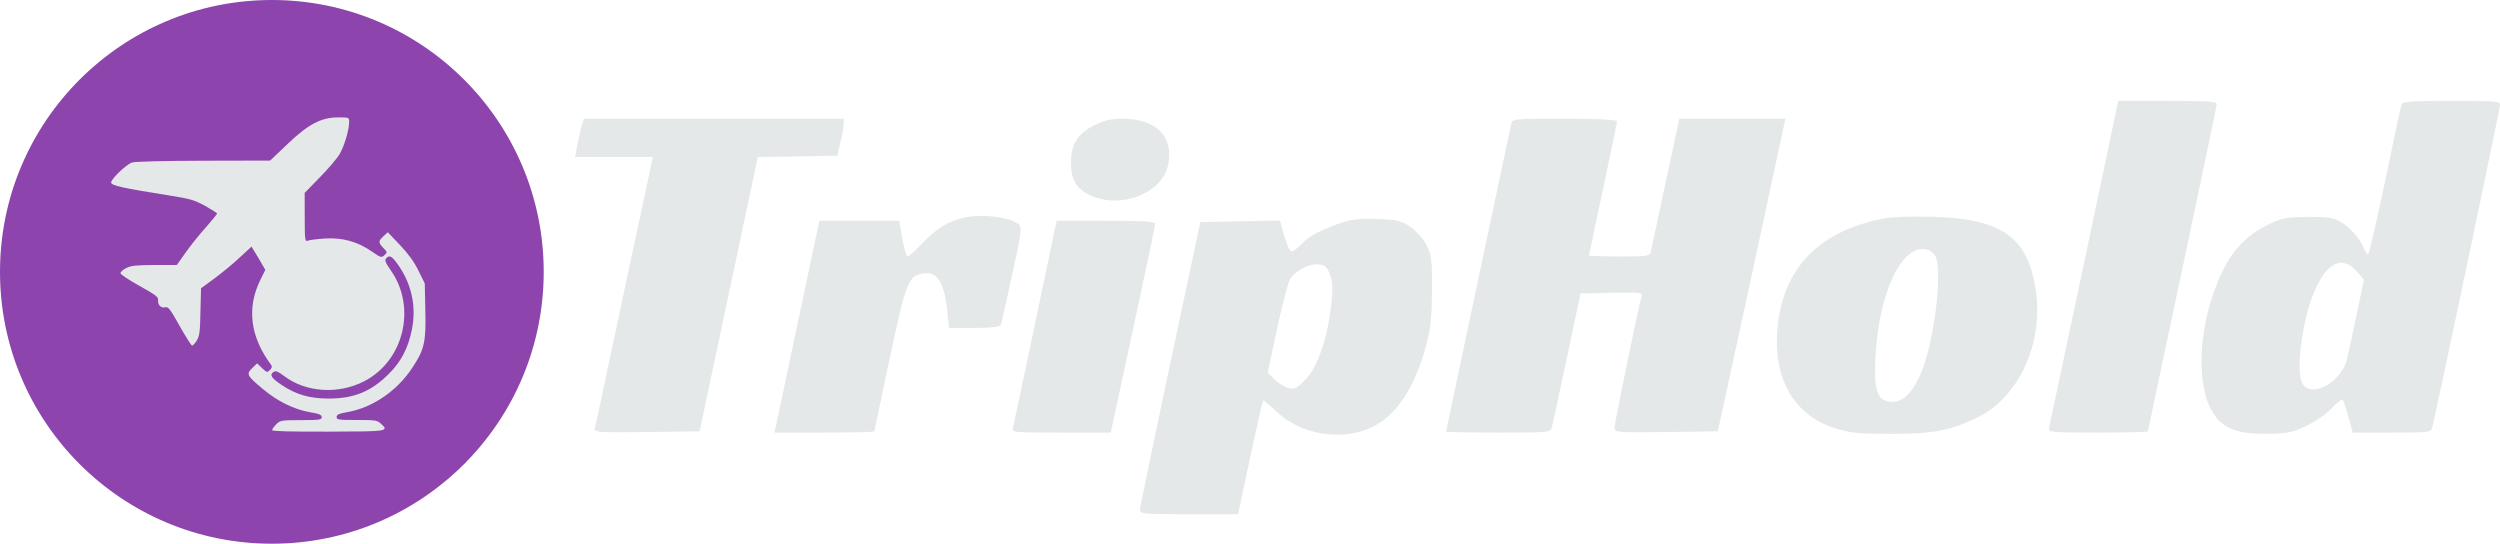
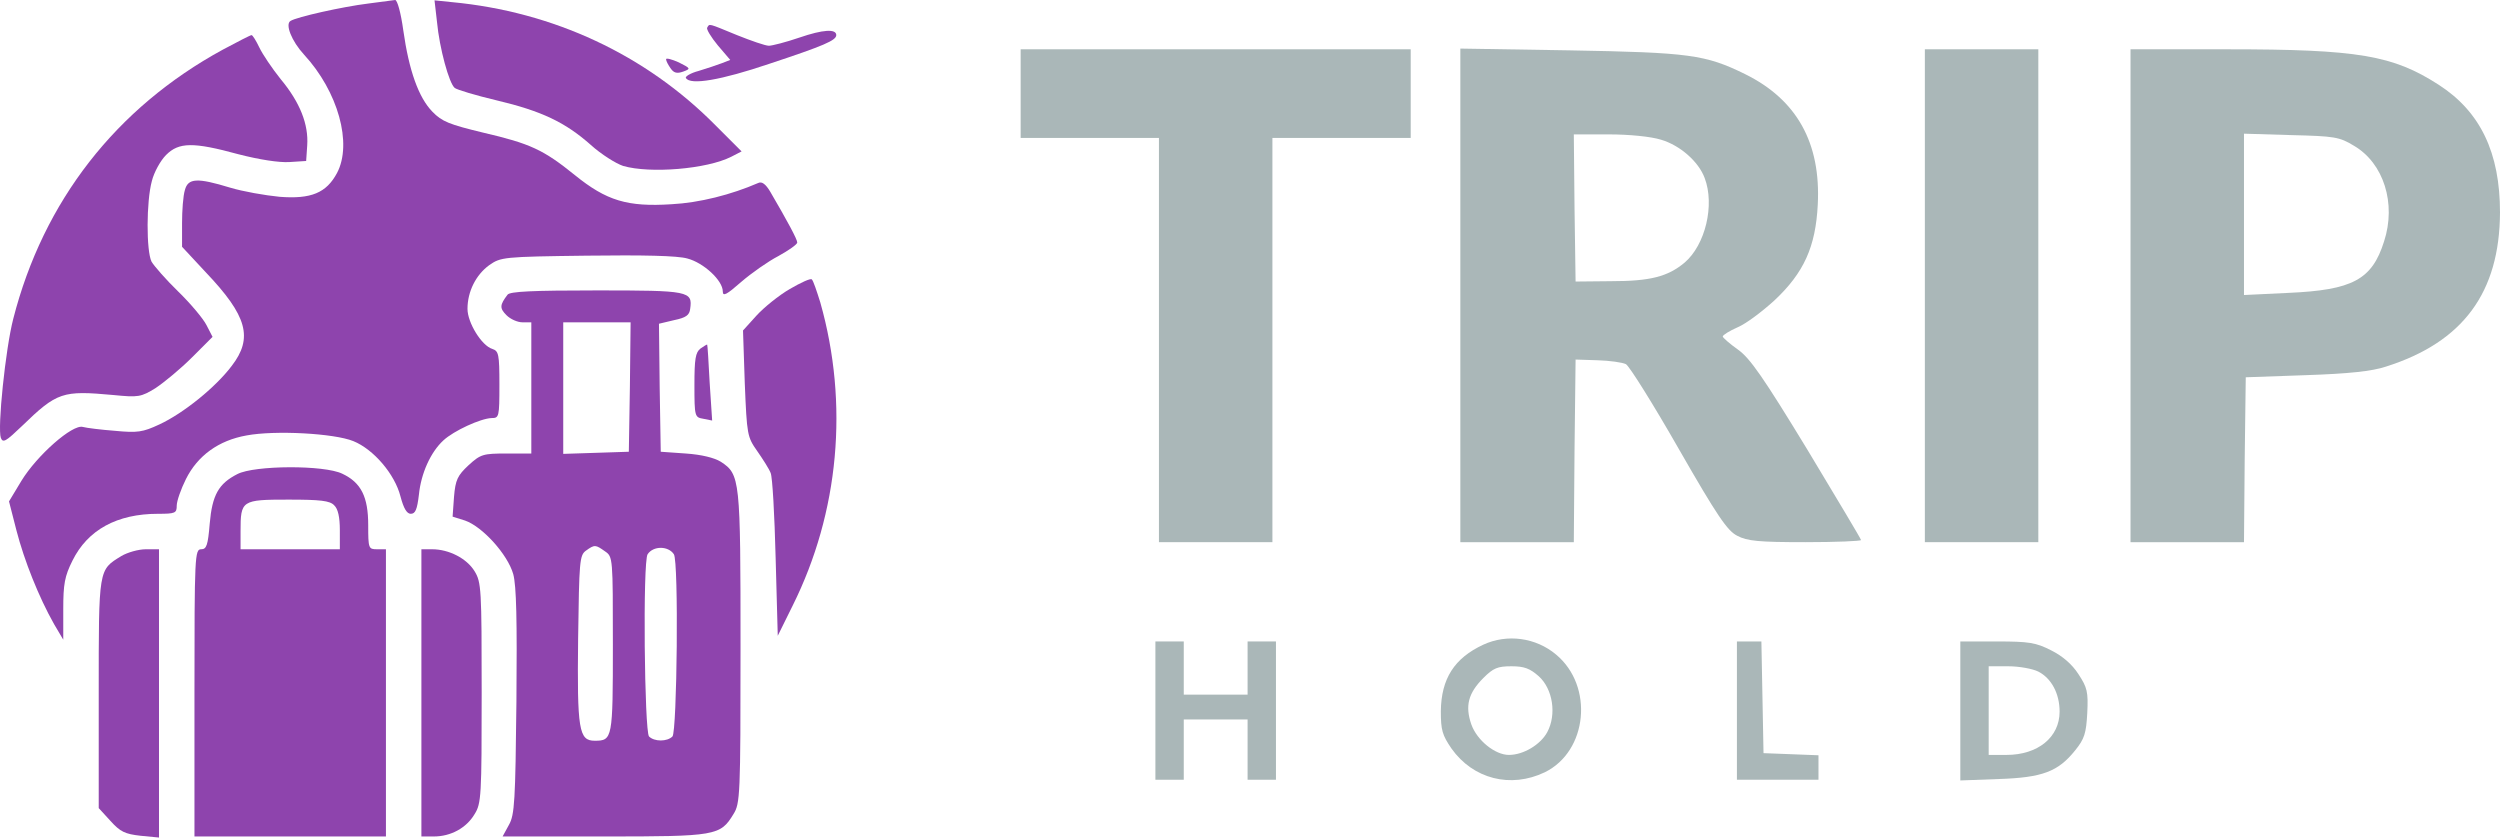
- <svg xmlns="http://www.w3.org/2000/svg" viewBox="-60.665 79.238 979.673 213.064">
-   <g transform="matrix(1, 0, 0, 1, -5.684341886080802e-14, -2.138089)">
-     <g transform="matrix(0.1, 0, 0, -0.1, -97.99163, 322.8873)" fill="#2C3E50" stroke="none">
-       <g>
-         <path d="M8541 1389 c-74 -347 -136 -640 -138 -650 -5 -18 4 -19 191 -19 108 0 196 2 196 4 0 2 61 289 135 637 74 349 135 640 135 647 0 9 -45 12 -193 12 l-193 0 -133 -631z" style="fill: rgb(229, 232, 232);" />
-         <path d="M9785 2008 c-3 -7 -32 -141 -64 -297 -33 -156 -63 -286 -66 -289 -6 -6 -4 -9 -30 43 -11 21 -40 53 -63 70 -41 28 -49 30 -140 30 -84 0 -105 -4 -152 -26 -101 -47 -160 -114 -210 -238 -75 -185 -80 -413 -10 -511 39 -55 92 -75 200 -75 83 1 103 4 156 29 34 15 79 45 100 67 21 21 41 39 45 39 4 0 15 -29 24 -65 l18 -65 153 0 c151 0 154 0 159 23 25 103 265 1246 265 1260 0 16 -16 17 -190 17 -143 0 -192 -3 -195 -12z m-174 -659 l26 -30 -28 -132 c-15 -73 -32 -152 -38 -177 -20 -88 -130 -154 -172 -103 -33 39 -5 258 47 374 49 109 108 134 165 68z" style="fill: rgb(229, 232, 232);" />
-         <path d="M2650 1913 c-5 -21 -13 -55 -16 -75 l-7 -38 153 0 152 0 -5 -22 c-3 -13 -53 -248 -112 -523 -58 -275 -108 -508 -111 -518 -5 -16 7 -17 203 -15 l208 3 21 100 c12 55 63 297 114 537 l93 438 156 2 156 3 11 50 c7 28 13 60 13 73 l1 22 -510 0 -509 0 -11 -37z" style="fill: rgb(229, 232, 232);" />
-         <path d="M4659 1923 c-64 -33 -89 -74 -89 -146 0 -65 21 -101 73 -126 118 -57 282 4 307 115 25 112 -43 183 -176 184 -46 0 -73 -6 -115 -27z" style="fill: rgb(229, 232, 232);" />
-         <path d="M6295 1928 c-8 -36 -255 -1201 -255 -1205 0 -1 92 -3 205 -3 204 0 205 0 210 23 3 12 30 135 59 272 l53 250 122 3 c114 2 122 1 117 -15 -12 -39 -106 -496 -106 -514 0 -19 8 -19 203 -17 l202 3 127 585 c69 322 129 597 132 613 l6 27 -208 0 -208 0 -53 -247 c-29 -137 -55 -258 -58 -270 -5 -22 -9 -23 -124 -23 -65 0 -119 2 -119 4 0 2 25 119 55 260 30 141 55 260 55 266 0 6 -74 10 -205 10 -204 0 -205 0 -210 -22z" style="fill: rgb(229, 232, 232);" />
-         <path d="M4145 1561 c-58 -14 -104 -43 -155 -97 -28 -30 -55 -54 -60 -54 -4 0 -14 32 -21 70 l-12 70 -157 0 -156 0 -83 -392 c-45 -216 -85 -403 -88 -415 l-5 -23 196 0 c108 0 196 2 196 5 0 2 27 132 60 287 64 299 72 320 128 331 57 11 85 -31 97 -145 l7 -68 99 0 c71 0 101 4 104 13 3 6 23 95 45 197 38 173 39 186 23 198 -40 29 -146 40 -218 23z" style="fill: rgb(229, 232, 232);" />
-         <path d="M7755 1559 c-247 -48 -387 -187 -414 -409 -26 -208 56 -360 223 -413 60 -19 93 -22 221 -22 163 0 228 12 333 62 165 78 264 291 233 501 -31 209 -134 281 -411 288 -74 2 -157 -1 -185 -7z m203 -149 c27 -51 -2 -309 -49 -436 -39 -103 -84 -145 -141 -131 -41 11 -52 52 -45 180 10 171 55 318 120 385 40 41 93 42 115 2z" style="fill: rgb(229, 232, 232);" />
-         <path d="M5615 1537 c-78 -29 -115 -49 -144 -81 -14 -14 -30 -26 -36 -26 -7 0 -20 27 -29 60 l-17 61 -156 -3 -156 -3 -118 -555 c-65 -305 -118 -563 -119 -572 0 -17 16 -18 193 -18 l192 0 47 221 c26 122 49 223 51 225 2 2 26 -18 53 -44 93 -89 248 -116 367 -64 98 43 174 155 219 324 18 66 22 111 23 218 0 122 -2 139 -23 177 -12 24 -41 55 -63 70 -36 24 -53 28 -133 30 -74 2 -102 -2 -151 -20z m-38 -179 c19 -39 21 -66 12 -145 -15 -127 -53 -236 -99 -284 -33 -35 -43 -40 -67 -35 -15 4 -40 19 -55 34 l-27 27 38 177 c21 98 44 185 52 194 44 54 127 71 146 32z" style="fill: rgb(229, 232, 232);" />
-         <path d="M4431 1156 c-45 -217 -85 -404 -88 -415 -5 -21 -3 -21 189 -21 l194 0 87 403 c48 221 87 408 87 415 0 9 -45 12 -193 12 l-193 0 -83 -394z" style="fill: rgb(229, 232, 232);" />
-       </g>
-       <g transform="matrix(0.574165, 0, 0, 0.574165, 1152.79, 2417.659)" style="">
-         <g transform="matrix(4.740935, 0, 0, -4.740935, -830.6273, -553.0048)" style="">
-           <ellipse style="fill: rgb(142, 68, 173); paint-order: fill;" cx="280.196" cy="275.654" rx="391.363" ry="391.363" />
-           <rect x="19.791" y="18.545" width="529.052" height="525.755" style="stroke: rgba(255, 255, 255, 0); fill: rgb(229, 232, 232);" />
-           <g transform="matrix(0.238068, 0, 0, -0.238068, -9.664725, 568.4586)" fill="#000000" stroke="none" style="">
-             <g style="transform-origin: 1230px 1210px;" transform="matrix(0.999997, 0.002381, -0.002381, 0.999997, 0, 0)">
-               <g>
-                 <path d="M70 1210 l0 -1140 1160 0 1160 0 0 1140 0 1140 -1160 0 -1160 0 0 -1140z m1620 922 c0 -46 -29 -144 -57 -192 -14 -25 -68 -88 -120 -141 l-93 -95 0 -148 c0 -137 1 -148 18 -141 9 4 56 10 105 13 107 6 198 -20 283 -80 54 -37 57 -38 75 -22 19 17 19 18 -6 44 -31 33 -31 41 1 71 l26 24 74 -78 c51 -54 86 -103 111 -155 l38 -77 3 -163 c4 -193 -6 -237 -81 -349 -91 -137 -238 -237 -386 -264 -58 -10 -71 -16 -71 -31 0 -16 10 -18 122 -18 111 0 124 -2 145 -22 51 -47 47 -48 -317 -48 -230 0 -340 3 -340 10 0 6 11 22 25 35 23 24 30 25 150 25 114 0 125 2 125 18 0 14 -14 20 -72 30 -96 17 -197 67 -285 142 -95 80 -100 89 -63 125 l30 29 30 -29 c29 -27 31 -28 47 -12 12 12 15 21 8 31 -127 171 -148 346 -64 515 l30 60 -41 71 -42 70 -72 -66 c-39 -37 -108 -93 -153 -126 l-81 -59 -4 -142 c-2 -120 -6 -147 -23 -175 -11 -18 -24 -31 -29 -29 -5 2 -39 56 -75 120 -56 101 -67 116 -86 111 -26 -6 -46 15 -43 45 3 17 -17 32 -112 85 -63 35 -115 70 -115 77 0 8 16 22 35 31 28 15 62 18 170 18 l136 0 54 76 c30 42 85 111 123 152 37 42 67 79 67 82 0 4 -33 25 -72 47 -64 35 -90 43 -208 62 -292 47 -360 62 -360 81 0 21 89 106 125 120 16 6 190 10 432 10 l405 0 102 97 c128 122 206 163 308 163 68 0 68 0 68 -28z" style="paint-order: fill; stroke: rgba(255, 255, 255, 0); stroke-width: 210.024px; stroke-linecap: square; fill: rgb(142, 68, 173);" />
-                 <path d="M 1911 1306 C 1902 1295 1908 1280 1940 1234 C 2096 1011 2018 687 1777 564 C 1621 484 1424 497 1293 597 C 1258 624 1243 630 1231 623 C 1203 605 1214 586 1278 543 C 1365 484 1449 460 1564 460 C 1718 460 1821 503 1929 611 C 2002 684 2045 767 2067 879 C 2095 1019 2064 1157 1979 1275 C 1945 1322 1930 1329 1911 1306 Z" style="paint-order: fill; stroke: rgba(255, 255, 255, 0); stroke-width: 210.024px; stroke-linecap: square; fill: rgb(142, 68, 173);" />
-               </g>
-             </g>
-           </g>
-         </g>
-       </g>
-     </g>
+ <svg xmlns="http://www.w3.org/2000/svg" viewBox="-422.967 407.231 705.041 236.2">
+   <g transform="matrix(1, 0, 0, 1, 0, -2.842170943040401e-14)">
+     <path d="M -319.126 408.231 C -326.426 409.131 -339.326 412.031 -341.026 413.131 C -342.626 414.031 -340.726 418.831 -337.226 422.631 C -327.626 433.031 -323.526 447.731 -327.926 456.031 C -330.926 461.631 -335.226 463.431 -344.126 462.731 C -348.226 462.331 -354.526 461.231 -358.126 460.131 C -367.326 457.331 -369.926 457.431 -370.826 460.831 C -371.326 462.431 -371.626 466.631 -371.626 470.231 L -371.626 476.831 L -364.926 484.031 C -353.226 496.331 -351.526 502.531 -357.626 510.431 C -362.226 516.531 -371.326 523.831 -378.026 526.931 C -382.726 529.131 -384.226 529.331 -390.526 528.731 C -394.426 528.431 -398.526 527.931 -399.626 527.631 C -402.526 526.831 -412.526 535.631 -416.926 542.831 L -420.426 548.631 L -418.326 556.831 C -416.126 565.331 -412.026 575.631 -407.726 583.231 L -405.126 587.631 L -405.126 579.031 C -405.126 571.931 -404.726 569.731 -402.526 565.331 C -398.226 556.631 -389.926 552.131 -378.426 552.131 C -373.526 552.131 -373.126 551.931 -373.126 549.831 C -373.126 548.531 -371.926 545.131 -370.526 542.331 C -367.226 535.731 -361.326 531.431 -353.426 530.031 C -345.426 528.531 -328.726 529.431 -323.326 531.631 C -317.626 533.931 -311.626 540.931 -310.026 547.231 C -309.126 550.631 -308.226 552.131 -307.126 552.131 C -305.826 552.131 -305.326 550.931 -304.826 546.731 C -304.226 540.731 -301.526 534.731 -297.926 531.431 C -295.026 528.731 -287.426 525.231 -284.326 525.131 C -282.226 525.131 -282.126 524.831 -282.126 515.731 C -282.126 507.131 -282.326 506.231 -284.126 505.631 C -287.126 504.731 -291.126 498.231 -291.126 494.331 C -291.126 489.431 -288.726 484.731 -285.026 482.031 C -281.726 479.731 -281.126 479.631 -257.526 479.331 C -241.526 479.131 -231.926 479.331 -229.126 480.131 C -224.526 481.331 -219.126 486.331 -219.126 489.431 C -219.126 490.931 -218.026 490.331 -213.926 486.731 C -211.026 484.231 -206.326 480.931 -203.426 479.431 C -200.526 477.831 -198.126 476.131 -198.126 475.631 C -198.126 474.731 -200.826 469.731 -205.726 461.331 C -207.026 459.131 -208.126 458.331 -209.126 458.831 C -216.726 462.131 -225.726 464.431 -233.626 464.831 C -246.026 465.631 -251.926 463.831 -260.826 456.631 C -269.726 449.431 -273.426 447.731 -286.726 444.631 C -296.226 442.331 -298.326 441.531 -301.026 438.731 C -304.926 434.731 -307.626 427.131 -309.226 415.831 C -309.926 410.731 -310.926 407.231 -311.526 407.231 C -312.126 407.331 -315.526 407.731 -319.126 408.231 Z" stroke="none" style="fill: rgb(142, 68, 173);" />
+     <path d="M -299.726 413.431 C -299.026 420.831 -296.326 430.731 -294.726 432.031 C -294.126 432.531 -288.826 434.131 -282.926 435.531 C -270.226 438.531 -263.526 441.731 -256.326 448.131 C -253.426 450.731 -249.326 453.331 -247.226 454.031 C -239.626 456.231 -223.626 454.931 -216.726 451.431 L -213.826 449.931 L -221.226 442.531 C -240.926 422.631 -266.926 410.531 -295.526 407.831 L -300.426 407.331 L -299.726 413.431 Z" stroke="none" style="fill: rgb(142, 68, 173);" />
+     <path d="M -223.526 415.031 C -223.826 415.431 -222.426 417.731 -220.526 420.031 L -217.026 424.131 L -219.326 425.031 C -220.626 425.531 -223.626 426.531 -225.926 427.231 C -228.226 427.831 -229.826 428.831 -229.526 429.231 C -228.326 431.331 -219.626 429.831 -206.026 425.231 C -190.626 420.131 -187.126 418.631 -187.126 417.131 C -187.126 415.331 -190.826 415.531 -197.526 417.831 C -201.326 419.131 -205.226 420.131 -206.126 420.131 C -207.126 420.131 -211.126 418.731 -215.126 417.131 C -223.426 413.731 -222.826 413.831 -223.526 415.031 Z" stroke="none" style="fill: rgb(142, 68, 173);" />
+     <path d="M -360.126 421.231 C -390.226 437.631 -410.726 463.931 -419.226 497.131 C -421.426 505.631 -423.726 528.031 -422.726 530.731 C -422.126 532.231 -421.326 531.731 -416.826 527.431 C -406.826 517.731 -405.326 517.331 -391.026 518.631 C -383.926 519.331 -383.226 519.231 -379.026 516.631 C -376.626 515.031 -372.026 511.231 -368.826 508.031 L -363.026 502.231 L -364.726 498.931 C -365.626 497.131 -369.226 492.831 -372.726 489.431 C -376.126 486.131 -379.526 482.231 -380.226 481.031 C -381.726 478.031 -381.726 464.031 -380.126 458.231 C -379.526 455.831 -377.726 452.531 -376.126 450.931 C -372.526 447.331 -368.526 447.231 -355.726 450.731 C -349.926 452.231 -344.226 453.131 -341.326 452.931 L -336.626 452.631 L -336.326 448.231 C -335.926 442.331 -338.326 436.131 -343.826 429.531 C -346.226 426.531 -348.926 422.531 -349.826 420.631 C -350.726 418.731 -351.726 417.131 -352.026 417.131 C -352.326 417.131 -356.026 419.031 -360.126 421.231 Z" stroke="none" style="fill: rgb(142, 68, 173);" />
+     <path d="M -235.126 423.931 C -235.126 424.431 -234.526 425.531 -233.826 426.531 C -232.926 427.831 -232.026 428.031 -230.326 427.431 C -228.126 426.631 -228.126 426.531 -231.526 424.831 C -233.526 423.931 -235.126 423.531 -235.126 423.931 Z" stroke="none" style="fill: rgb(142, 68, 173);" />
+     <path d="M -200.226 488.731 C -203.326 490.531 -207.526 493.931 -209.626 496.231 L -213.426 500.431 L -212.926 515.331 C -212.326 529.931 -212.226 530.431 -209.426 534.431 C -207.826 536.731 -206.026 539.531 -205.626 540.631 C -205.126 541.731 -204.526 552.531 -204.226 564.531 L -203.626 586.531 L -199.426 578.031 C -186.326 551.731 -183.526 521.131 -191.626 492.531 C -192.626 489.331 -193.626 486.331 -194.026 486.031 C -194.326 485.631 -197.126 486.931 -200.226 488.731 Z" stroke="none" style="fill: rgb(142, 68, 173);" />
+     <path d="M -279.826 490.331 C -282.026 493.231 -282.126 494.131 -280.126 496.131 C -279.026 497.231 -277.026 498.131 -275.626 498.131 L -273.126 498.131 L -273.126 516.631 L -273.126 535.131 L -280.126 535.131 C -286.726 535.131 -287.426 535.331 -290.826 538.431 C -293.926 541.331 -294.526 542.531 -294.926 547.331 L -295.326 552.931 L -291.826 554.031 C -286.926 555.731 -279.826 563.531 -278.226 569.131 C -277.326 572.431 -277.126 582.131 -277.326 605.131 C -277.626 633.031 -277.826 637.031 -279.426 639.831 L -281.226 643.131 L -252.626 643.131 C -221.026 643.131 -219.826 642.931 -216.126 636.831 C -214.226 633.831 -214.126 631.531 -214.126 589.831 C -214.126 542.131 -214.226 541.031 -219.726 537.431 C -221.526 536.331 -225.126 535.431 -229.526 535.131 L -236.626 534.631 L -236.926 516.531 L -237.126 498.531 L -232.926 497.531 C -229.526 496.831 -228.526 496.131 -228.326 494.331 C -227.626 489.331 -228.526 489.131 -254.626 489.131 C -272.826 489.131 -279.126 489.431 -279.826 490.331 Z M -245.326 516.331 L -245.626 534.631 L -254.826 534.931 L -264.126 535.231 L -264.126 516.631 L -264.126 498.131 L -254.626 498.131 L -245.126 498.131 L -245.326 516.331 Z M -252.326 562.731 C -250.126 564.231 -250.126 564.531 -250.126 589.031 C -250.126 615.531 -250.226 616.131 -255.226 616.131 C -259.726 616.131 -260.226 613.131 -259.926 587.231 C -259.626 565.531 -259.526 563.831 -257.726 562.531 C -255.226 560.731 -255.026 560.831 -252.326 562.731 Z M -232.926 563.531 C -231.526 565.531 -232.026 613.631 -233.326 614.931 C -234.826 616.431 -238.426 616.431 -239.926 614.931 C -241.226 613.631 -241.726 565.531 -240.326 563.531 C -238.726 561.131 -234.526 561.131 -232.926 563.531 Z" stroke="none" style="fill: rgb(142, 68, 173);" />
+     <path d="M -225.426 505.531 C -226.826 506.631 -227.126 508.431 -227.126 515.831 C -227.126 524.731 -227.026 524.931 -224.626 525.331 L -222.126 525.831 L -222.826 515.231 C -223.126 509.431 -223.426 504.531 -223.526 504.431 C -223.626 504.331 -224.426 504.831 -225.426 505.531 Z" stroke="none" style="fill: rgb(142, 68, 173);" />
+     <path d="M -356.026 540.931 C -361.326 543.631 -363.126 546.831 -363.826 554.931 C -364.326 561.031 -364.726 562.131 -366.226 562.131 C -368.026 562.131 -368.126 563.831 -368.126 602.631 L -368.126 643.131 L -341.126 643.131 L -314.126 643.131 L -314.126 602.631 L -314.126 562.131 L -316.626 562.131 C -319.026 562.131 -319.126 561.931 -319.126 555.331 C -319.126 547.331 -321.126 543.331 -326.426 540.831 C -331.526 538.331 -351.226 538.431 -356.026 540.931 Z M -328.726 549.731 C -327.626 550.731 -327.126 553.131 -327.126 556.731 L -327.126 562.131 L -341.126 562.131 L -355.126 562.131 L -355.126 557.031 C -355.126 548.331 -354.826 548.131 -341.626 548.131 C -332.626 548.131 -329.926 548.431 -328.726 549.731 Z" stroke="none" style="fill: rgb(142, 68, 173);" />
+     <path d="M -388.726 564.031 C -395.226 568.031 -395.126 567.331 -395.126 602.831 L -395.126 635.131 L -391.826 638.731 C -389.026 641.831 -387.726 642.431 -383.326 642.931 L -378.126 643.431 L -378.126 602.731 L -378.126 562.131 L -381.826 562.131 C -383.926 562.131 -387.026 563.031 -388.726 564.031 Z" stroke="none" style="fill: rgb(142, 68, 173);" />
+     <path d="M -304.126 602.631 L -304.126 643.131 L -300.626 643.131 C -295.826 643.131 -291.426 640.731 -289.126 636.831 C -287.226 633.831 -287.126 631.631 -287.126 602.631 C -287.126 573.331 -287.226 571.431 -289.126 568.331 C -291.326 564.731 -296.326 562.131 -301.126 562.131 L -304.126 562.131 L -304.126 602.631 Z" stroke="none" style="fill: rgb(142, 68, 173);" />
+   </g>
+   <g transform="matrix(1, 0, 0, 1, 0, -2.842170943040401e-14)">
+     <path d="M -135.126 433.631 L -135.126 446.131 L -115.626 446.131 L -96.126 446.131 L -96.126 503.131 L -96.126 560.131 L -80.126 560.131 L -64.126 560.131 L -64.126 503.131 L -64.126 446.131 L -44.626 446.131 L -25.126 446.131 L -25.126 433.631 L -25.126 421.131 L -80.126 421.131 L -135.126 421.131 L -135.126 433.631 Z" stroke="none" style="fill: rgb(170, 183, 184);" />
+     <path d="M -11.126 490.531 L -11.126 560.131 L 4.874 560.131 L 20.874 560.131 L 21.074 534.331 L 21.374 508.631 L 27.574 508.831 C 30.974 508.931 34.574 509.431 35.574 509.931 C 36.574 510.531 43.274 521.231 50.474 533.831 C 61.374 552.831 64.174 556.931 66.974 558.331 C 69.774 559.831 73.074 560.131 86.174 560.131 C 94.774 560.131 101.874 559.831 101.874 559.531 C 101.874 559.231 94.974 547.731 86.674 533.931 C 74.374 513.731 70.574 508.231 67.174 505.831 C 64.774 504.131 62.874 502.431 62.874 502.131 C 62.874 501.731 64.774 500.531 67.074 499.531 C 69.474 498.531 74.074 495.031 77.474 491.931 C 85.774 484.131 89.074 476.831 89.674 464.931 C 90.574 447.531 83.774 435.331 69.174 428.131 C 57.974 422.631 53.474 422.031 19.674 421.431 L -11.126 420.931 L -11.126 490.531 Z M 45.474 446.631 C 50.874 448.231 56.074 452.831 57.774 457.431 C 60.674 465.031 57.974 476.331 52.074 481.331 C 47.374 485.231 42.474 486.531 31.374 486.531 L 21.374 486.631 L 21.074 465.831 L 20.874 445.131 L 30.674 445.131 C 36.474 445.131 42.574 445.731 45.474 446.631 Z" stroke="none" style="fill: rgb(170, 183, 184);" />
+     <path d="M 119.874 490.631 L 119.874 560.131 L 135.874 560.131 L 151.874 560.131 L 151.874 490.631 L 151.874 421.131 L 135.874 421.131 L 119.874 421.131 L 119.874 490.631 Z" stroke="none" style="fill: rgb(170, 183, 184);" />
+     <path d="M 177.874 490.631 L 177.874 560.131 L 193.874 560.131 L 209.874 560.131 L 210.074 536.831 L 210.374 513.631 L 227.374 513.031 C 239.374 512.631 245.974 511.931 249.874 510.631 C 271.674 503.731 281.974 489.731 282.074 467.131 C 282.074 450.331 276.574 438.731 264.774 431.131 C 251.874 422.831 242.174 421.131 205.174 421.131 L 177.874 421.131 L 177.874 490.631 Z M 240.874 448.331 C 249.274 453.231 252.874 464.631 249.374 475.331 C 245.974 486.131 240.474 489.031 222.374 489.831 L 209.874 490.431 L 209.874 467.731 L 209.874 444.931 L 223.174 445.331 C 235.374 445.631 236.774 445.831 240.874 448.331 Z" stroke="none" style="fill: rgb(170, 183, 184);" />
+     <path d="M -4.626 589.031 C -12.826 592.831 -16.526 598.631 -16.626 607.831 C -16.626 613.131 -16.226 614.531 -13.626 618.331 C -7.526 626.931 3.074 629.631 12.674 625.031 C 24.774 619.131 26.574 600.731 15.874 591.831 C 10.174 587.031 2.074 585.931 -4.626 589.031 Z M 10.974 597.931 C 14.974 601.531 16.074 608.731 13.374 613.731 C 11.474 617.231 6.674 620.131 2.574 620.131 C -1.326 620.131 -6.426 616.031 -8.026 611.531 C -9.826 606.331 -8.926 602.731 -4.626 598.431 C -1.826 595.631 -0.626 595.131 3.274 595.131 C 6.874 595.131 8.474 595.731 10.974 597.931 Z" stroke="none" style="fill: rgb(170, 183, 184);" />
+     <path d="M -97.126 607.631 L -97.126 627.131 L -93.126 627.131 L -89.126 627.131 L -89.126 618.631 L -89.126 610.131 L -80.126 610.131 L -71.126 610.131 L -71.126 618.631 L -71.126 627.131 L -67.126 627.131 L -63.126 627.131 L -63.126 607.631 L -63.126 588.131 L -67.126 588.131 L -71.126 588.131 L -71.126 595.631 L -71.126 603.131 L -80.126 603.131 L -89.126 603.131 L -89.126 595.631 L -89.126 588.131 L -93.126 588.131 L -97.126 588.131 L -97.126 607.631 Z" stroke="none" style="fill: rgb(170, 183, 184);" />
+     <path d="M 66.874 607.631 L 66.874 627.131 L 78.374 627.131 L 89.874 627.131 L 89.874 623.631 L 89.874 620.231 L 82.174 619.931 L 74.374 619.631 L 74.074 603.831 L 73.774 588.131 L 70.374 588.131 L 66.874 588.131 L 66.874 607.631 Z" stroke="none" style="fill: rgb(170, 183, 184);" />
+     <path d="M 129.874 607.731 L 129.874 627.331 L 140.674 626.931 C 153.074 626.531 157.474 624.831 162.274 618.831 C 164.874 615.631 165.374 614.031 165.674 608.331 C 165.974 602.331 165.674 601.131 163.174 597.331 C 161.374 594.531 158.674 592.231 155.474 590.631 C 151.174 588.431 149.174 588.131 140.174 588.131 L 129.874 588.131 L 129.874 607.731 Z M 151.874 596.631 C 155.574 598.531 157.874 602.831 157.874 607.931 C 157.874 615.131 151.774 620.131 142.874 620.131 L 137.874 620.131 L 137.874 607.631 L 137.874 595.131 L 143.374 595.131 C 146.474 595.131 150.274 595.831 151.874 596.631 Z" stroke="none" style="fill: rgb(170, 183, 184);" />
  </g>
</svg>
